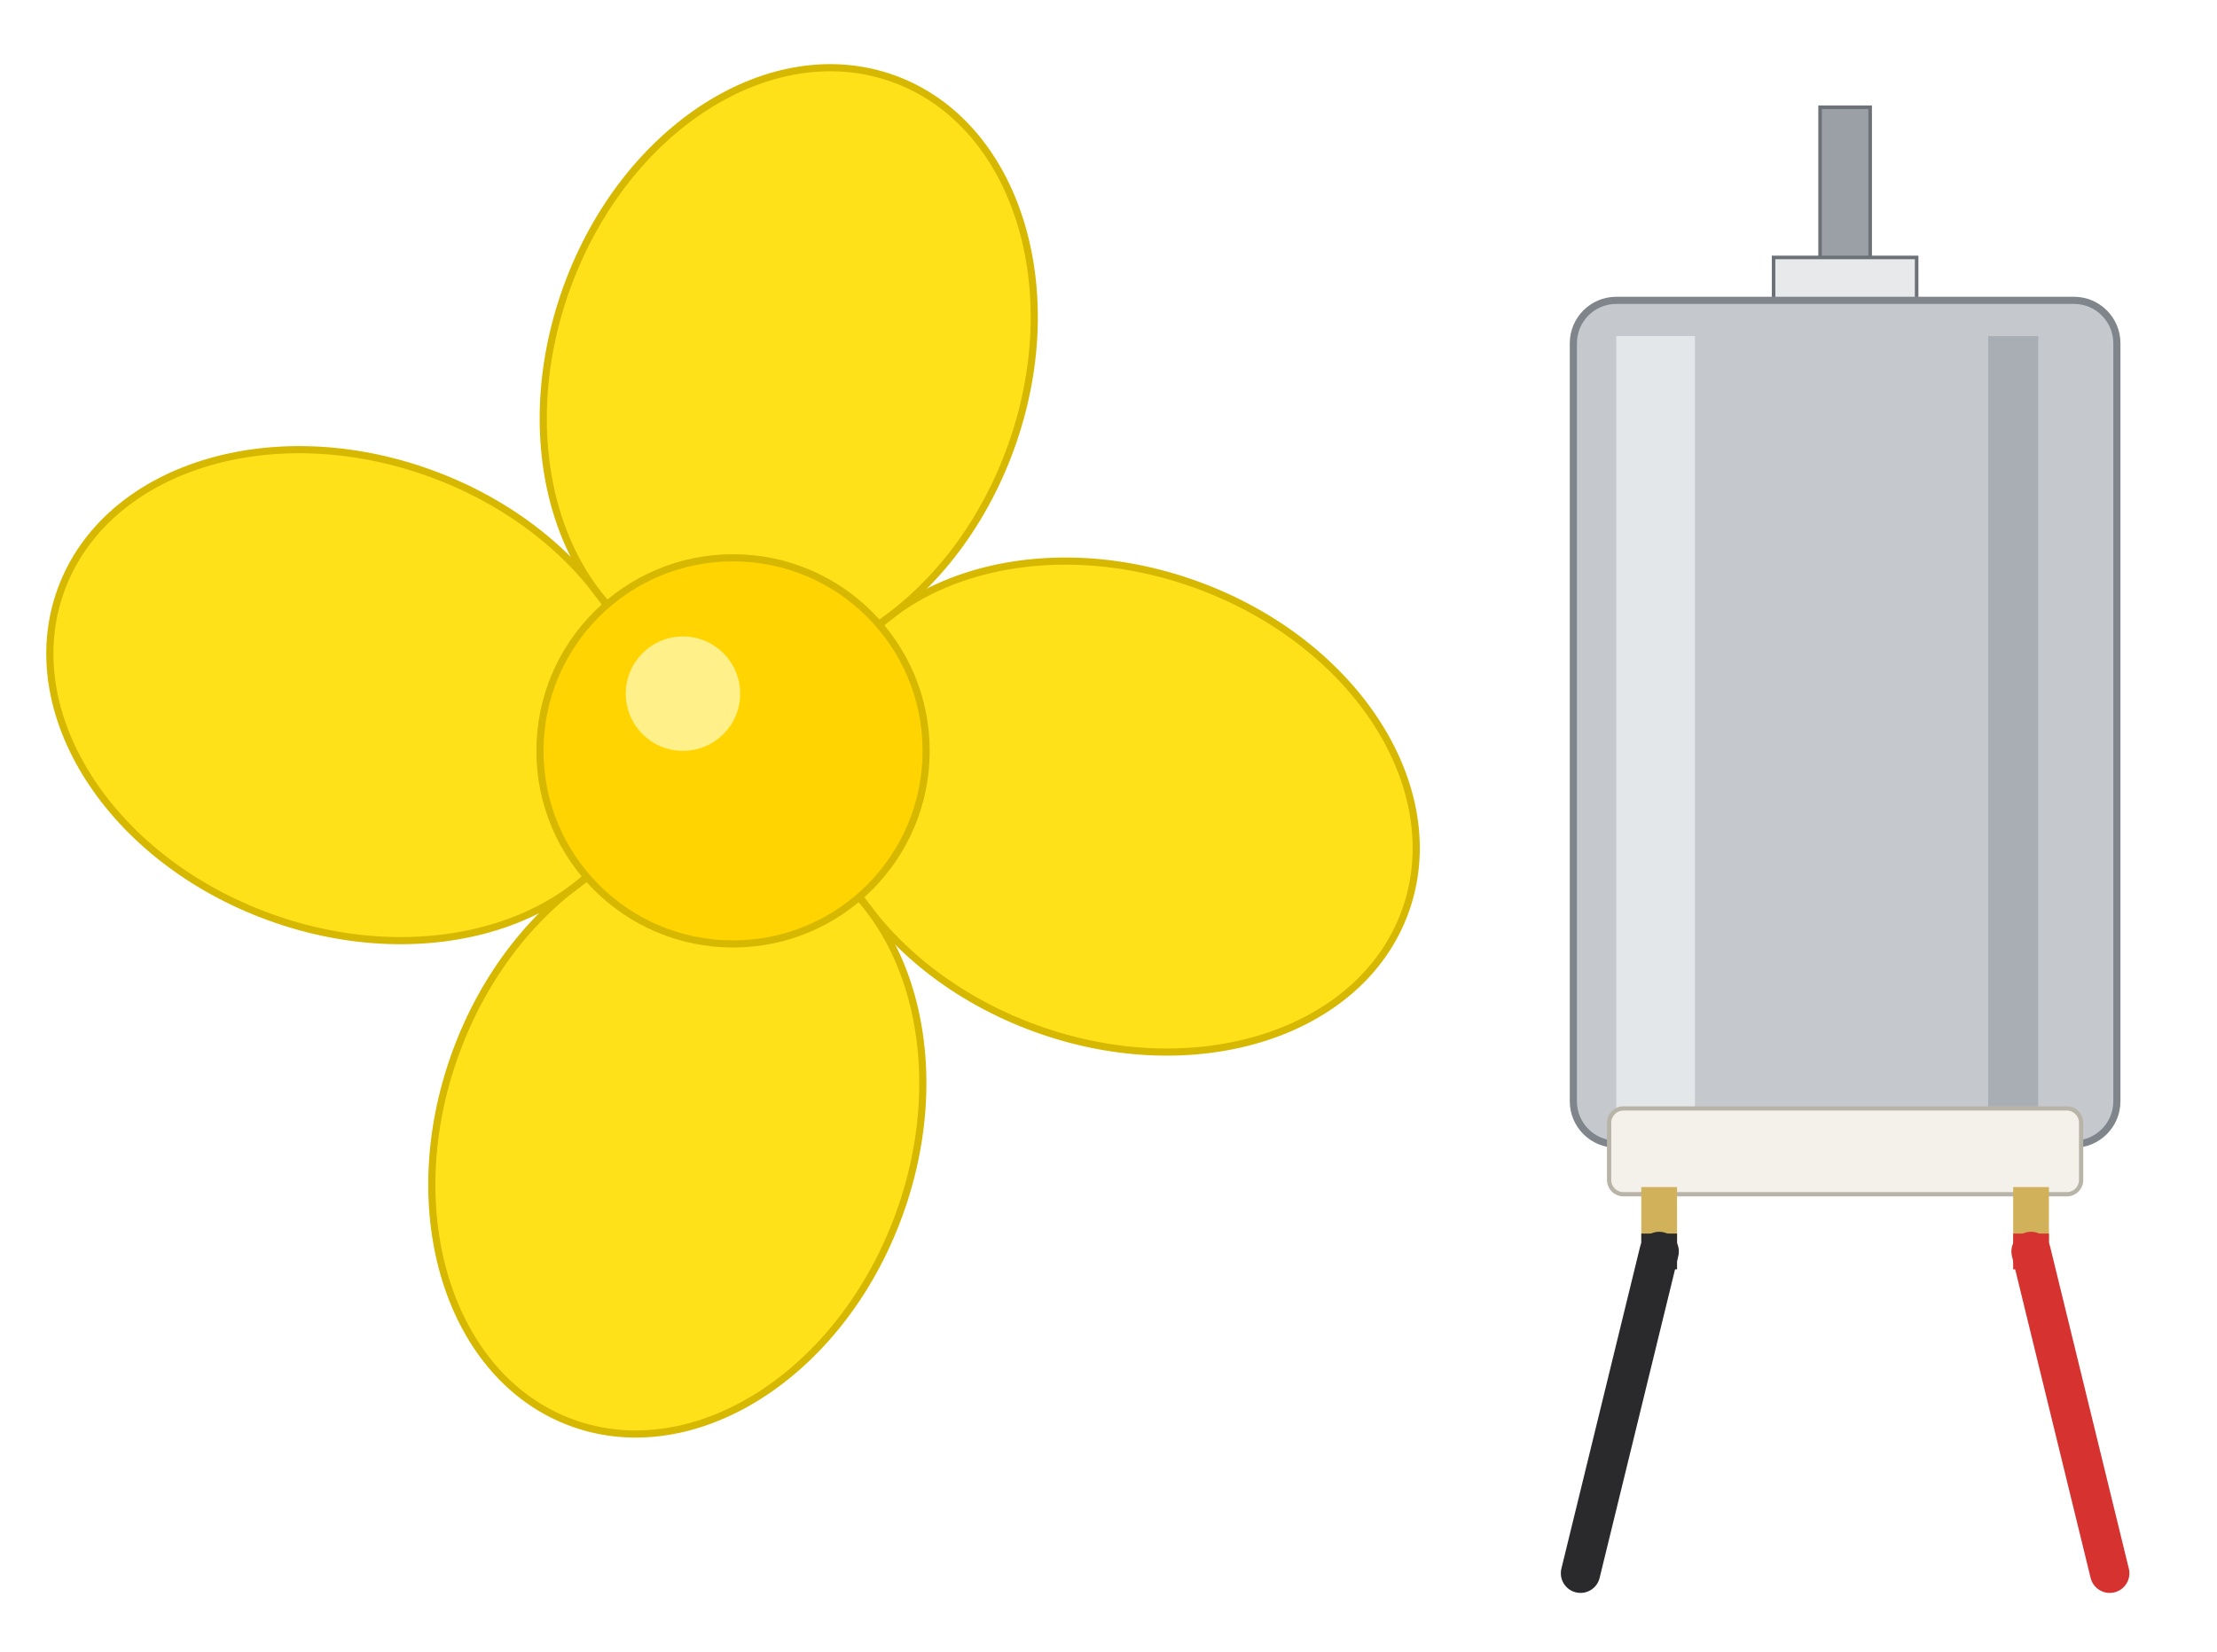
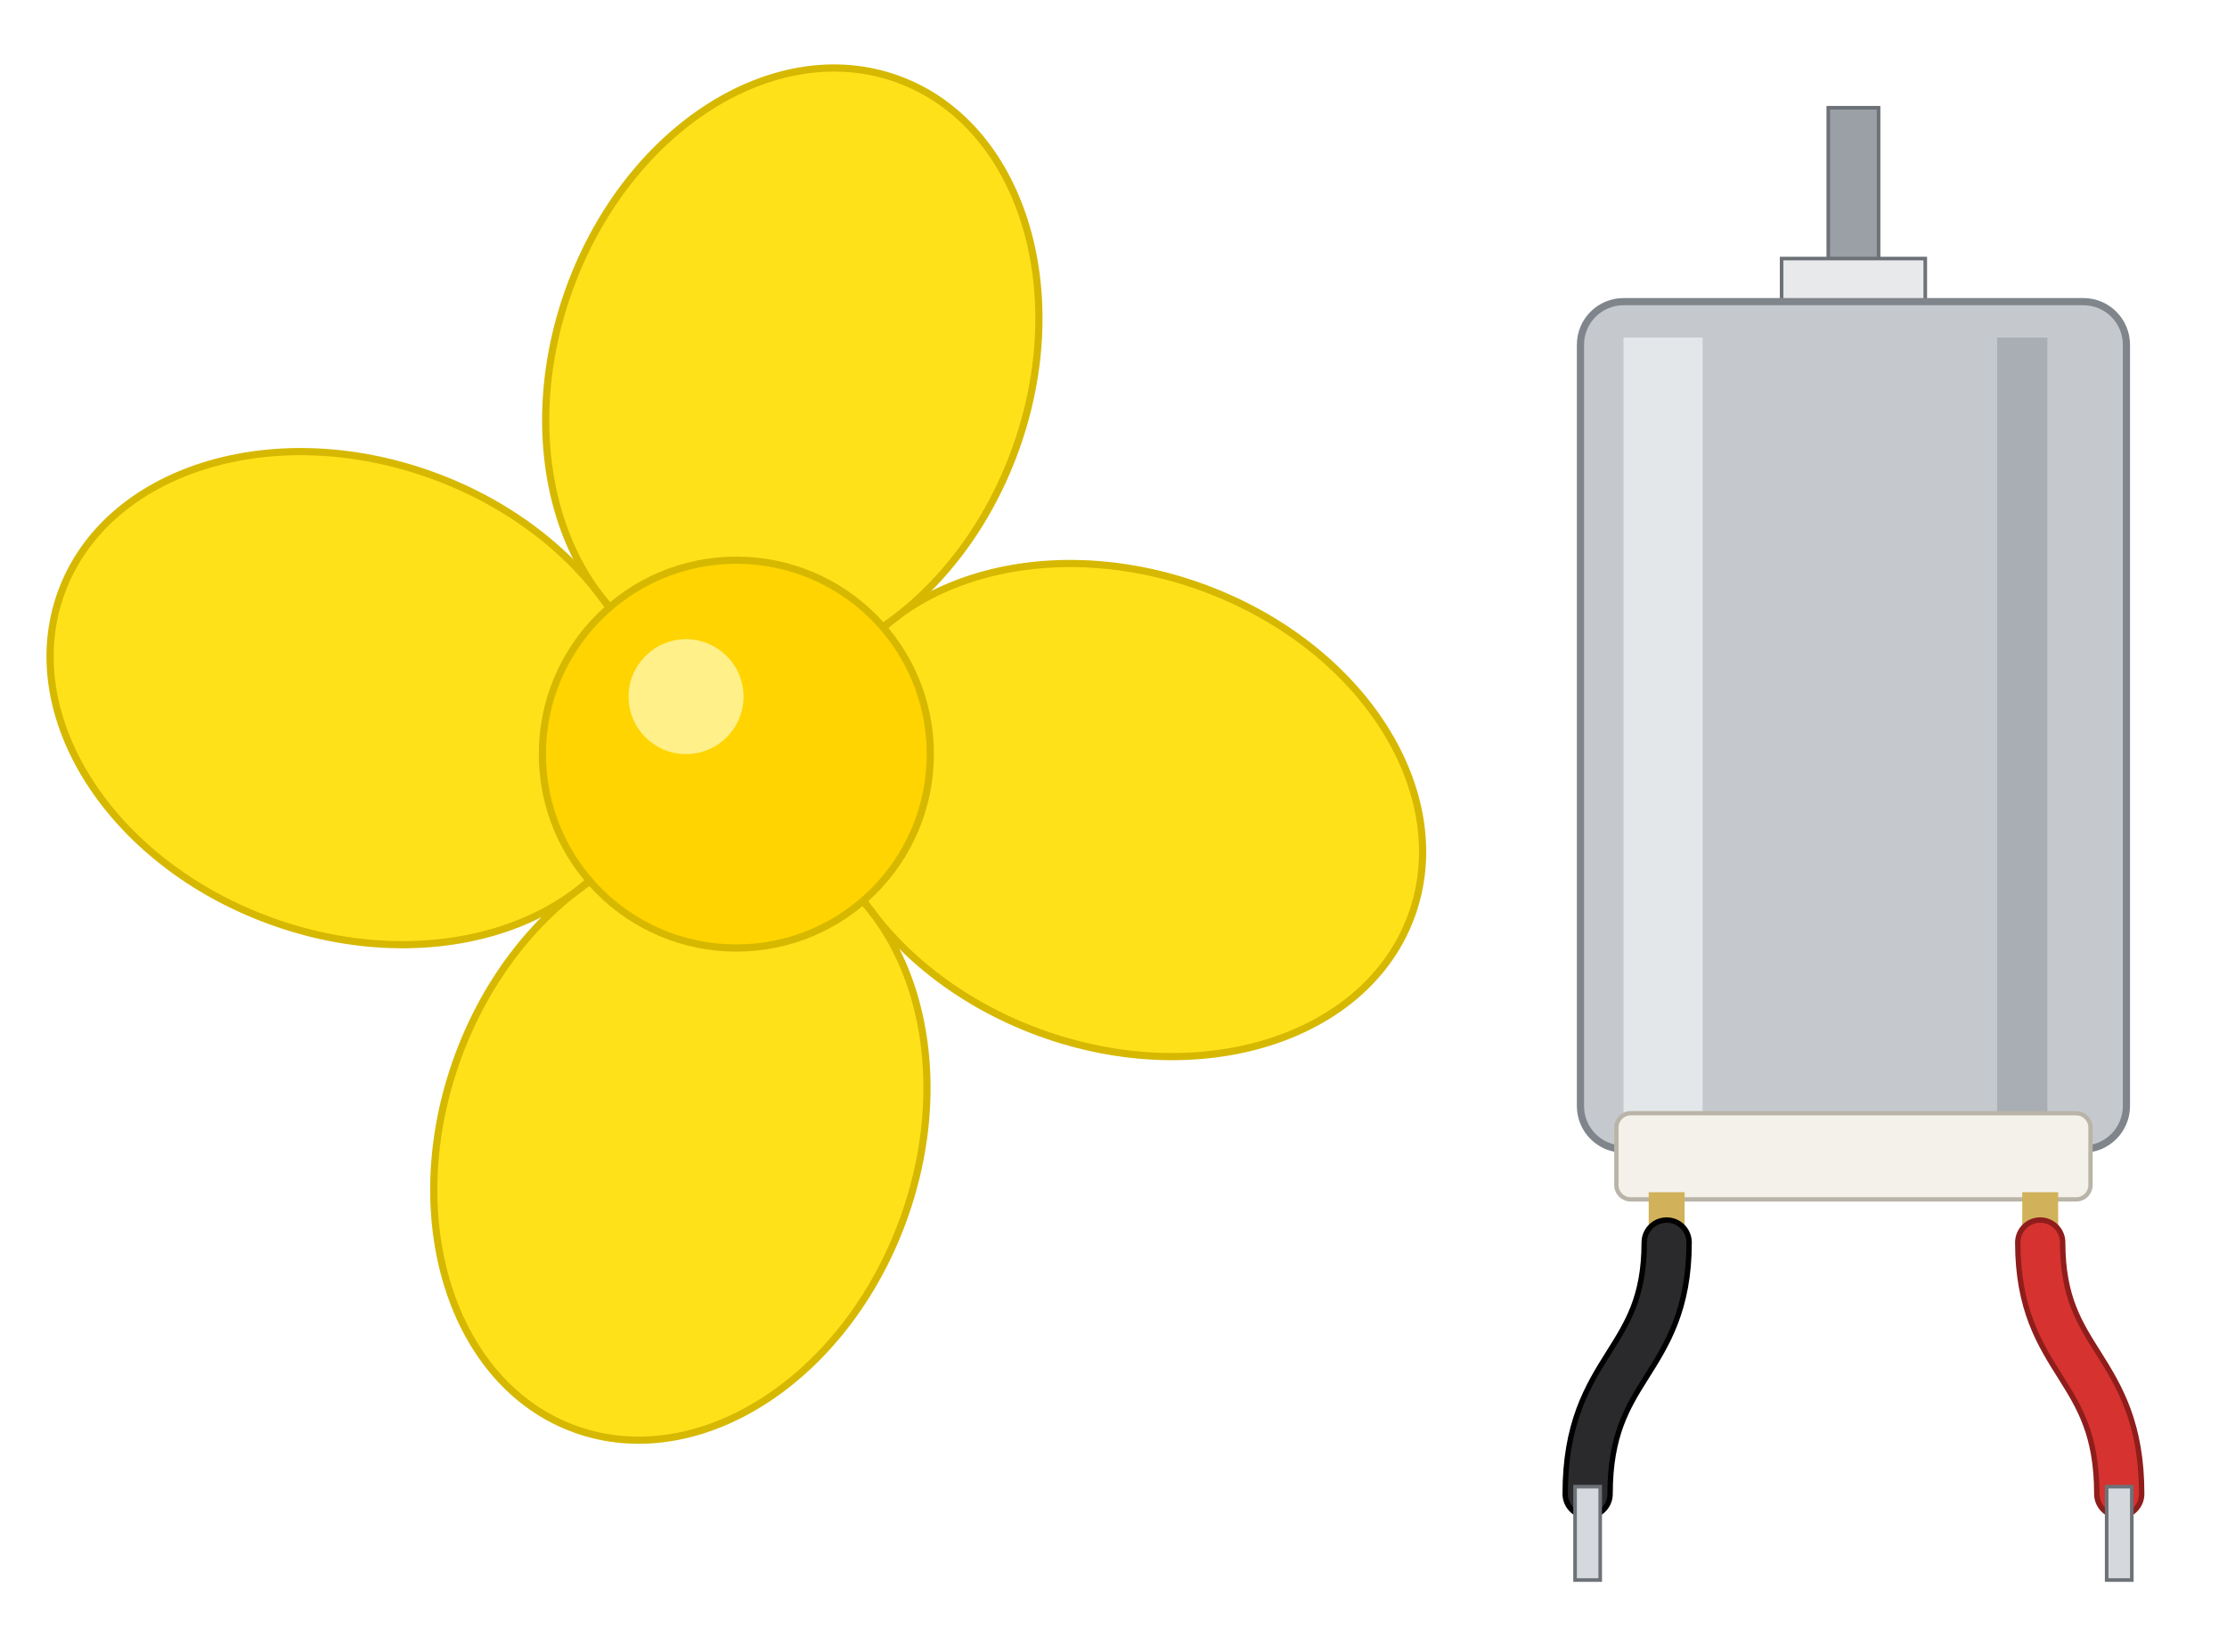
- <svg xmlns="http://www.w3.org/2000/svg" version="1.1" width="62mm" height="46.2mm" viewBox="0 0 62 46.2">
+ <svg xmlns="http://www.w3.org/2000/svg" version="1.1" width="62mm" height="46mm" viewBox="0 0 62 46">
  <g id="breadboard">
    <ellipse cx="31.1" cy="18.8" rx="8.6" ry="6.6" fill="#ffe11a" stroke="#d6b800" stroke-width="0.2" transform="rotate(20 20.5 21)" />
    <ellipse cx="31.1" cy="18.8" rx="8.6" ry="6.6" fill="#ffe11a" stroke="#d6b800" stroke-width="0.2" transform="rotate(110 20.5 21)" />
    <ellipse cx="31.1" cy="18.8" rx="8.6" ry="6.6" fill="#ffe11a" stroke="#d6b800" stroke-width="0.2" transform="rotate(200 20.5 21)" />
    <ellipse cx="31.1" cy="18.8" rx="8.6" ry="6.6" fill="#ffe11a" stroke="#d6b800" stroke-width="0.2" transform="rotate(290 20.5 21)" />
    <circle cx="20.5" cy="21" r="5.4" fill="#ffd400" stroke="#d6b800" stroke-width="0.2" />
    <circle cx="19.1" cy="19.4" r="1.6" fill="#fff08a" />
    <rect x="50.9" y="3" width="1.4" height="5.4" fill="#9aa0a6" stroke="#6c7278" stroke-width="0.1" />
    <rect x="49.6" y="7.2" width="4" height="1.4" fill="#e7e9eb" stroke="#6c7278" stroke-width="0.1" />
    <rect x="44" y="8.4" width="15.2" height="23.6" fill="#c5c9ce" rx="1.2" stroke="#7f858b" stroke-width="0.2" />
    <rect x="45.2" y="9.4" width="2.2" height="21.6" fill="#e4e7ea" />
    <rect x="55.6" y="9.4" width="1.4" height="21.6" fill="#a9aeb4" />
    <rect x="45" y="31" width="13.2" height="2.4" fill="#f3f1ea" rx="0.4" stroke="#b9b4a8" stroke-width="0.12" />
    <rect x="45.9" y="33.2" width="1" height="1.8" fill="#d1b25a" />
-     <rect x="45.9" y="34.5" width="1" height="1" fill="#2a2a2c" id="connector1pin" />
-     <line id="connector1leg" x1="46.4" y1="35" x2="44.2" y2="44" fill="none" stroke="#2a2a2c" stroke-width="1.1" stroke-linecap="round" />
+     <path d="M46.4 34.6C46.4 38 44.2 38 44.2 41.6" fill="none" stroke="#000000" stroke-width="1.4" stroke-linecap="round" stroke-linejoin="round" />
+     <path d="M46.4 34.6C46.4 38 44.2 38 44.2 41.6" fill="none" stroke="#2a2a2c" stroke-width="1.1" stroke-linecap="round" stroke-linejoin="round" />
+     <rect x="43.85" y="41.4" width="0.7" height="2.6" fill="#d5d9dd" stroke="#6c7278" stroke-width="0.1" id="connector1pin" />
    <rect x="56.3" y="33.2" width="1" height="1.8" fill="#d1b25a" />
-     <rect x="56.3" y="34.5" width="1" height="1" fill="#d6322f" id="connector0pin" />
-     <line id="connector0leg" x1="56.8" y1="35" x2="59" y2="44" fill="none" stroke="#d6322f" stroke-width="1.1" stroke-linecap="round" />
+     <path d="M56.8 34.6C56.8 38 59 38 59 41.6" fill="none" stroke="#8f1d1b" stroke-width="1.4" stroke-linecap="round" stroke-linejoin="round" />
+     <path d="M56.8 34.6C56.8 38 59 38 59 41.6" fill="none" stroke="#d6322f" stroke-width="1.1" stroke-linecap="round" stroke-linejoin="round" />
+     <rect x="58.65" y="41.4" width="0.7" height="2.6" fill="#d5d9dd" stroke="#6c7278" stroke-width="0.1" id="connector0pin" />
  </g>
</svg>
